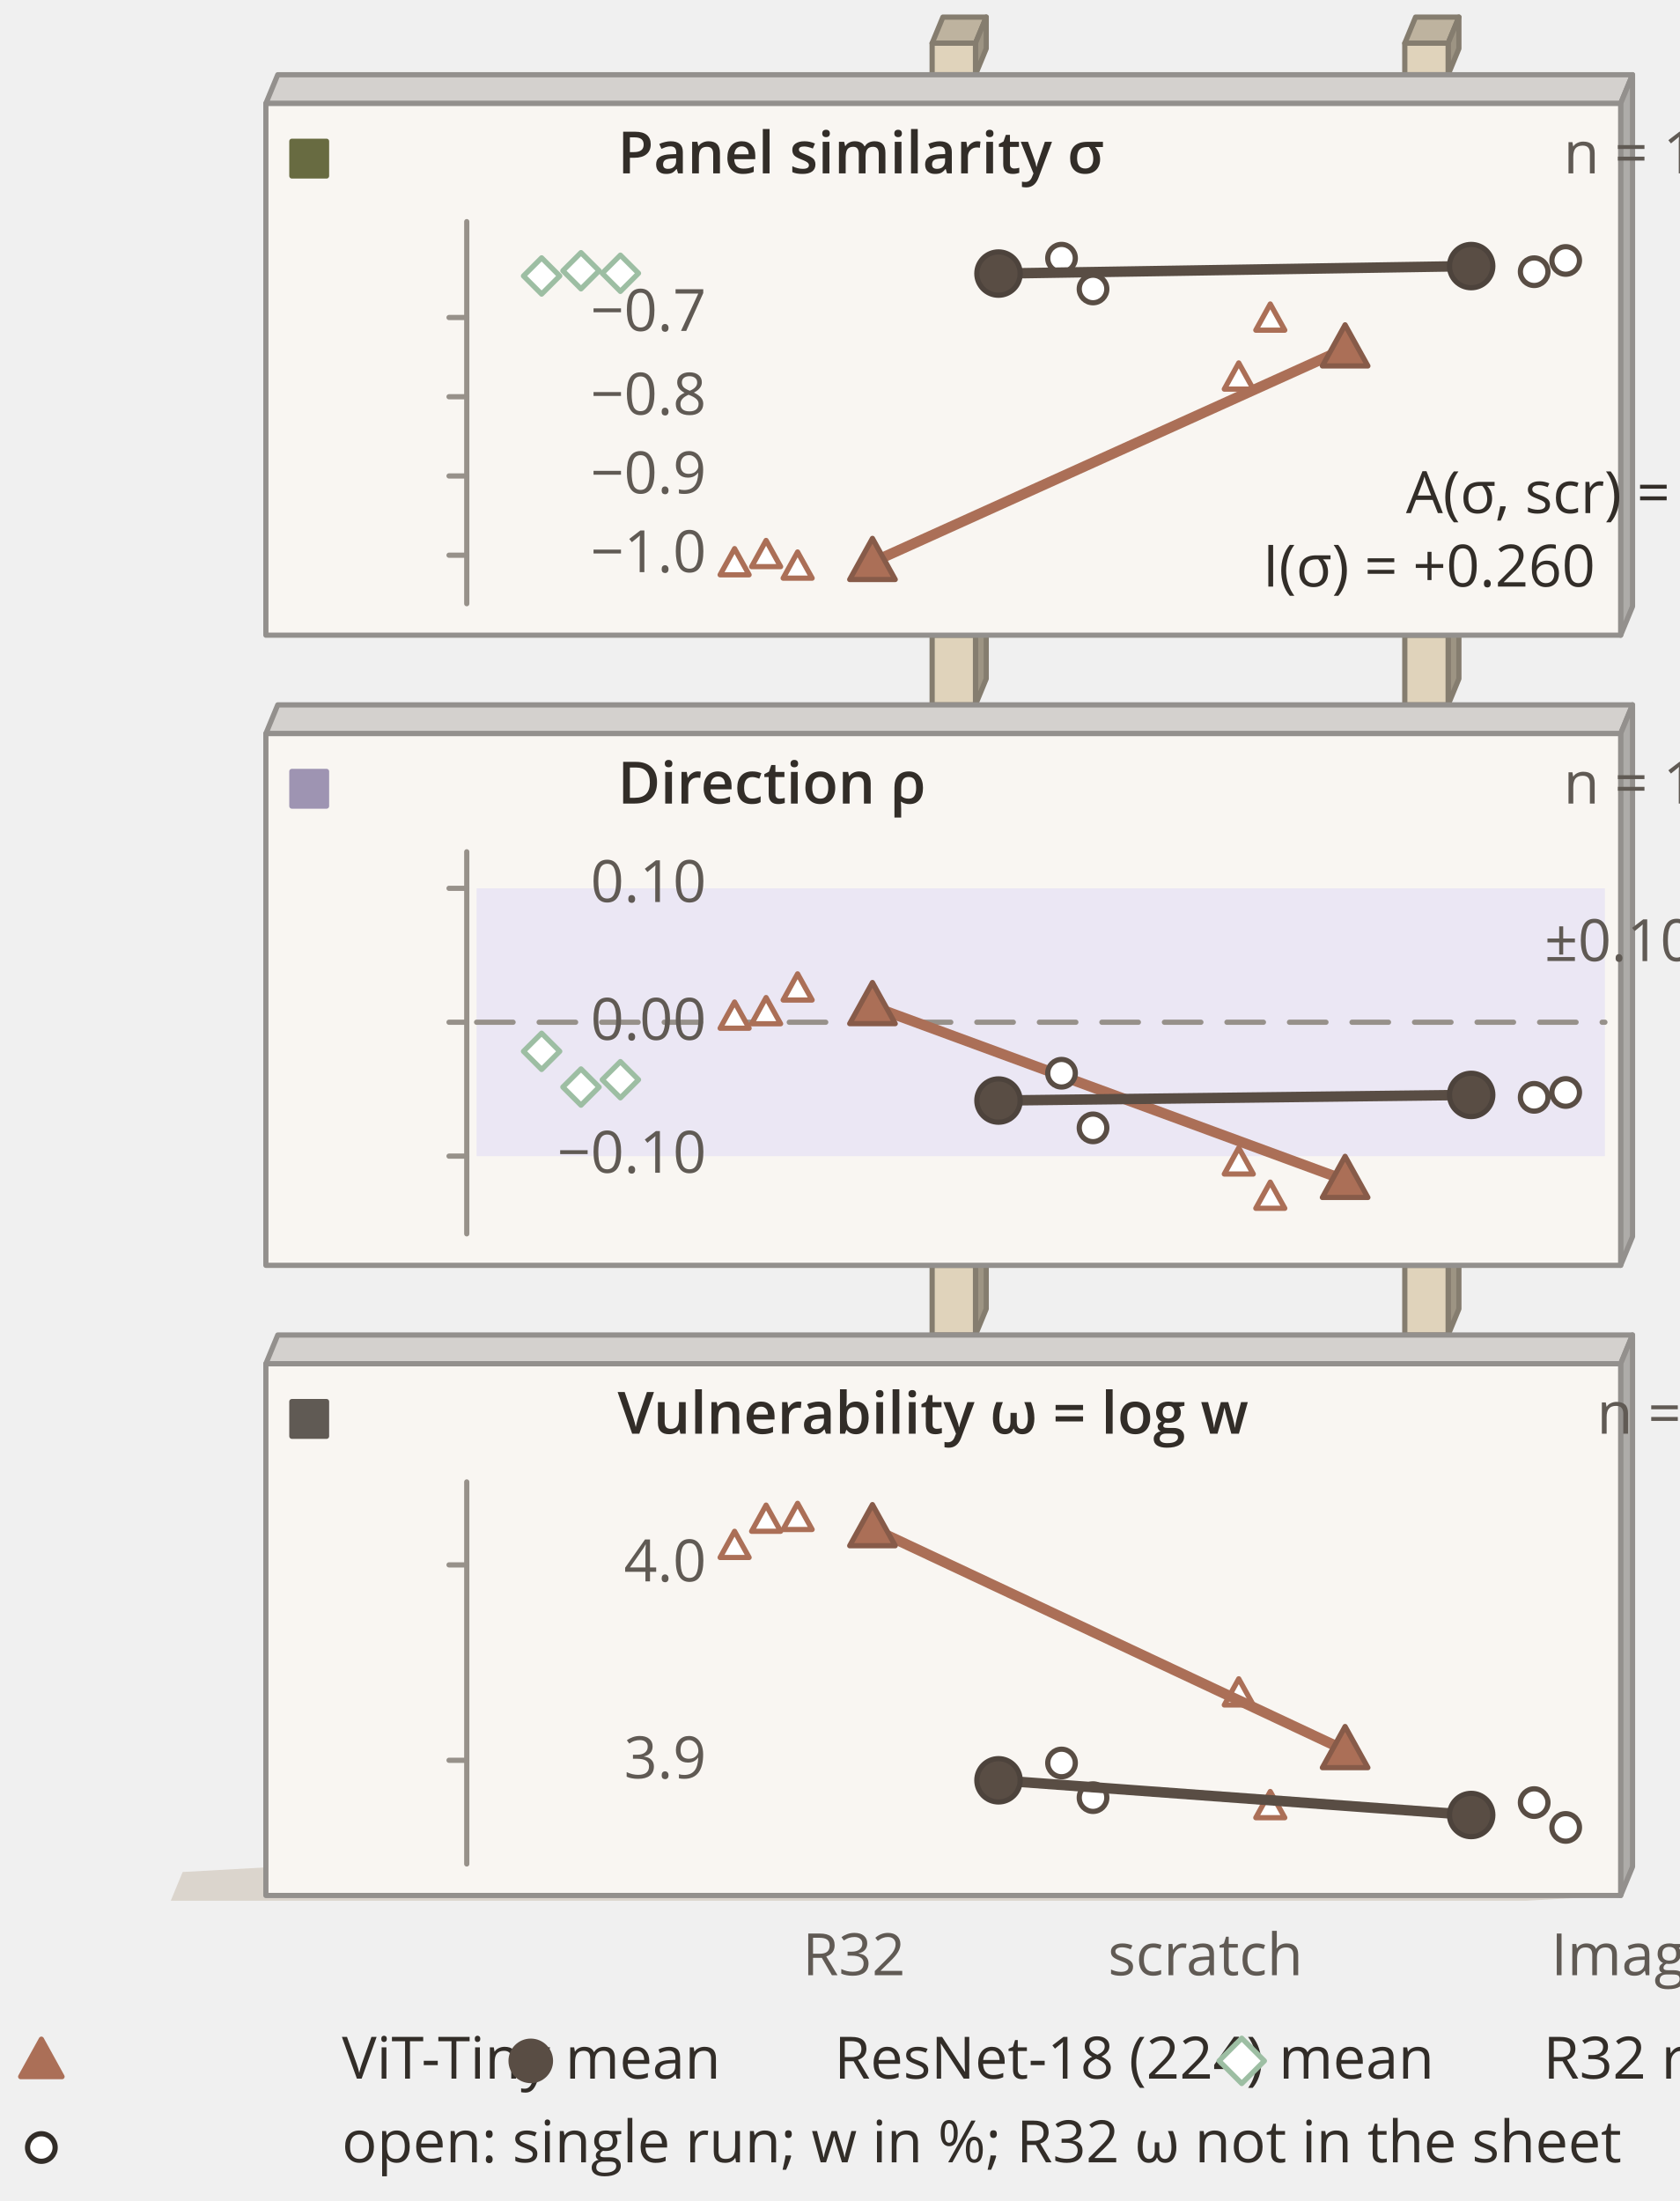
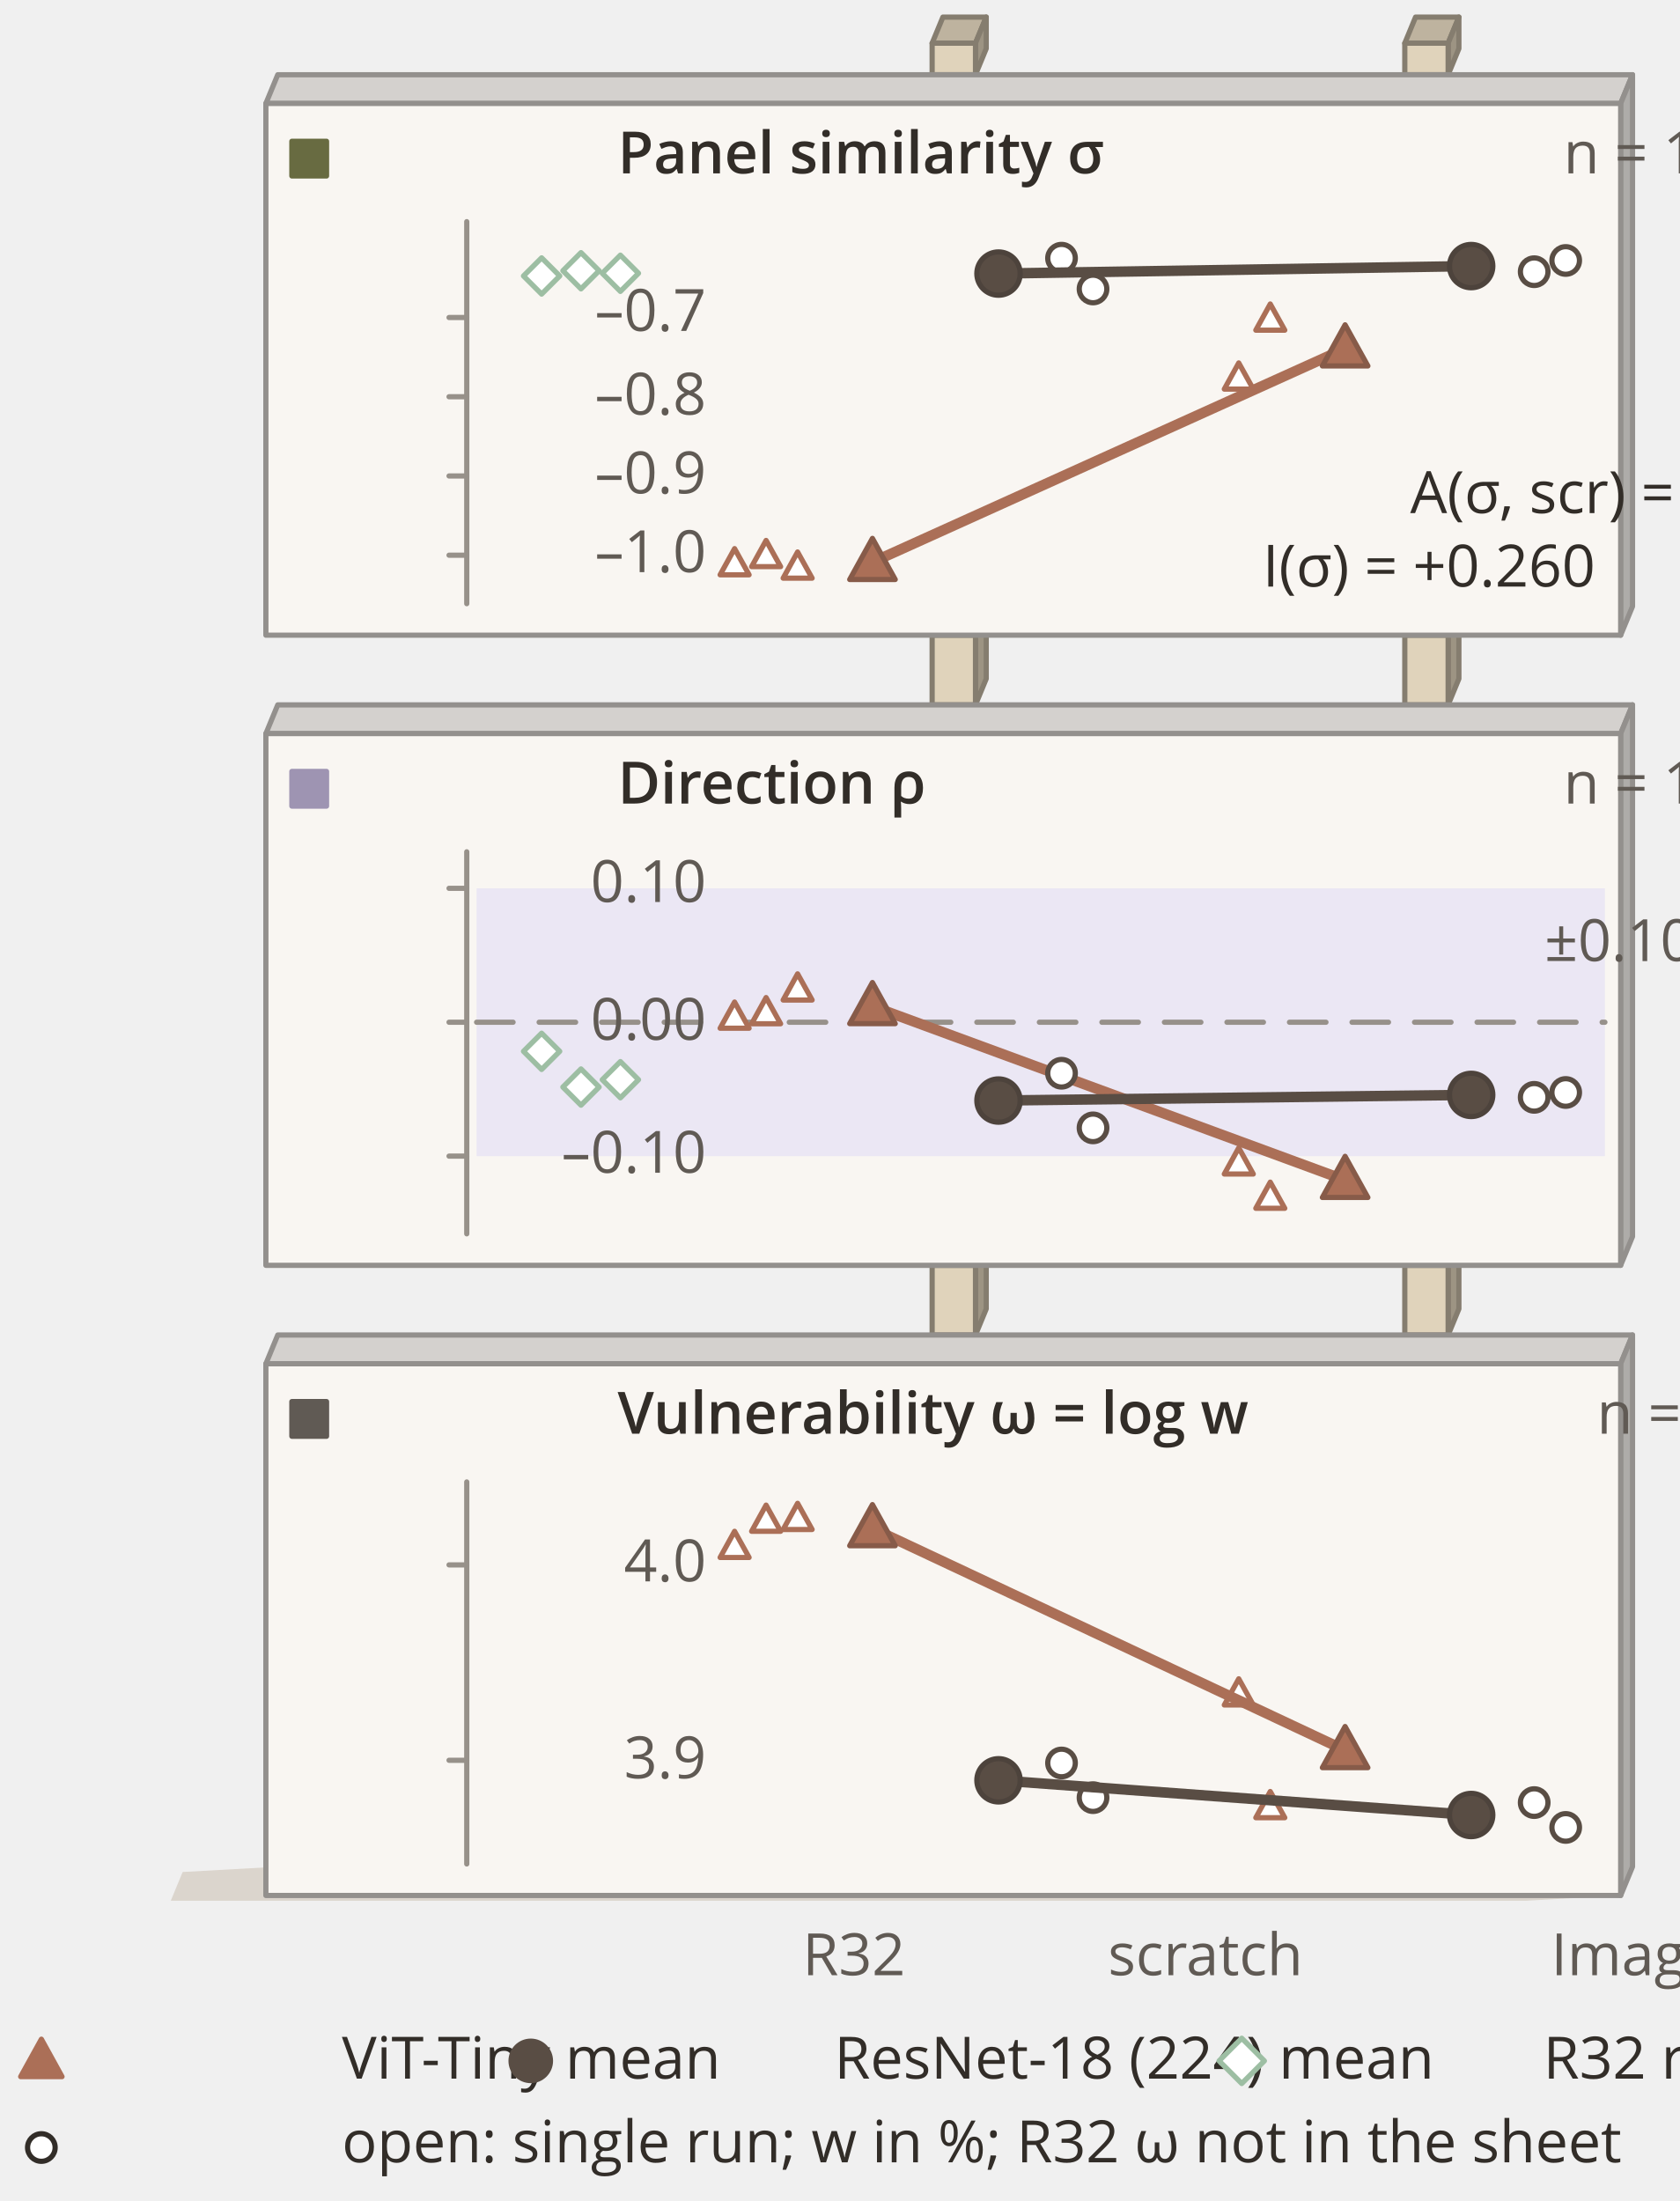
<svg xmlns="http://www.w3.org/2000/svg" xmlns:ns1="http://schemas.microsoft.com/visio/2003/SVGExtensions/" width="3.358in" height="4.4in" viewBox="0 0 241.8 316.8" xml:space="preserve" color-interpolation-filters="sRGB" class="st29">
  <ns1:documentProperties ns1:langID="1055" ns1:metric="true" ns1:viewMarkup="false" />
  <style type="text/css">
	
		.st1 {fill:#beb39f;stroke:#857d6f;stroke-linecap:round;stroke-linejoin:round;stroke-width:0.75}
		.st2 {fill:#9d9483;stroke:#857d6f;stroke-linecap:round;stroke-linejoin:round;stroke-width:0.75}
		.st3 {fill:#e0d3bb;stroke:#857d6f;stroke-linecap:round;stroke-linejoin:round;stroke-width:0.75}
		.st4 {fill:#d4d1ce;stroke:#93908d;stroke-linecap:round;stroke-linejoin:round;stroke-width:0.75}
		.st5 {fill:#aeaca9;stroke:#93908d;stroke-linecap:round;stroke-linejoin:round;stroke-width:0.75}
		.st6 {fill:#f9f6f2;stroke:#93908d;stroke-linecap:round;stroke-linejoin:round;stroke-width:0.75}
		.st7 {fill:#686b41;stroke:#686b41;stroke-linecap:round;stroke-linejoin:round;stroke-width:0.75}
		.st8 {fill:none;stroke:none;stroke-linecap:round;stroke-linejoin:round;stroke-width:0.75}
		.st9 {fill:#322d28;font-family:Open Sans SemiBold;font-size:0.7em}
		.st10 {fill:#605a54;font-family:Open Sans;font-size:0.7em}
		.st11 {stroke:#97918a;stroke-linecap:round;stroke-linejoin:round;stroke-width:0.75}
		.st12 {fill:#ffffff;stroke:#ab6f57;stroke-linecap:round;stroke-linejoin:round;stroke-width:0.75}
		.st13 {stroke:#ab6f57;stroke-linecap:round;stroke-linejoin:round;stroke-width:1.5}
		.st14 {fill:#ab6f57;stroke:#875b49;stroke-linecap:round;stroke-linejoin:round;stroke-width:0.75}
		.st15 {fill:#ffffff;stroke:#594d44;stroke-linecap:round;stroke-linejoin:round;stroke-width:0.75}
		.st16 {stroke:#594d44;stroke-linecap:round;stroke-linejoin:round;stroke-width:1.5}
		.st17 {fill:#594d44;stroke:#4d433c;stroke-linecap:round;stroke-linejoin:round;stroke-width:0.75}
		.st18 {fill:#ffffff;stroke:#9dbea3;stroke-linecap:round;stroke-linejoin:round;stroke-width:0.75}
		.st19 {fill:#322d28;font-family:Open Sans;font-size:0.7em}
		.st20 {font-size:1em}
		.st21 {fill:#9e94b2;stroke:#9e94b2;stroke-linecap:round;stroke-linejoin:round;stroke-width:0.75}
		.st22 {fill:#ebe7f4;stroke:none;stroke-linecap:round;stroke-linejoin:round;stroke-width:0.75}
		.st23 {stroke:#97918a;stroke-dasharray:5.25,3.75;stroke-linecap:round;stroke-linejoin:round;stroke-width:0.75}
		.st24 {fill:#dbd5cd;stroke:none;stroke-linecap:round;stroke-linejoin:round;stroke-width:0.75}
		.st25 {fill:#605a54;stroke:#605a54;stroke-linecap:round;stroke-linejoin:round;stroke-width:0.75}
		.st26 {fill:#ab6f57;stroke:#ab6f57;stroke-linecap:round;stroke-linejoin:round;stroke-width:0.75}
		.st27 {fill:#594d44;stroke:#594d44;stroke-linecap:round;stroke-linejoin:round;stroke-width:0.75}
		.st28 {fill:#ffffff;stroke:#322d28;stroke-linecap:round;stroke-linejoin:round;stroke-width:0.75}
		.st29 {fill:none;fill-rule:evenodd;font-size:12px;overflow:visible;stroke-linecap:square;stroke-miterlimit:3}
	
	</style>
  <g ns1:mID="0" ns1:index="1" ns1:groupContext="foregroundPage">
    <ns1:pageProperties ns1:drawingScale="0.0393701" ns1:pageScale="0.0393701" ns1:drawingUnits="24" ns1:shadowOffsetX="8.50394" ns1:shadowOffsetY="-8.50394" />
    <g id="shape1-1" ns1:mID="1" ns1:groupContext="shape" transform="translate(134.164,-134.674)">
      <path d="M0 316.8 L6.24 316.8 L7.79 313.04 L1.55 313.04 L0 316.8 Z" class="st1" />
    </g>
    <g id="shape2-3" ns1:mID="2" ns1:groupContext="shape" transform="translate(140.4,-124.642)">
      <path d="M0 316.8 L1.55 313.04 L1.55 303 L0 306.77 L0 316.8 Z" class="st2" />
    </g>
    <g id="shape3-5" ns1:mID="3" ns1:groupContext="shape" transform="translate(134.164,-124.642)">
      <path d="M0 306.77 L6.24 306.77 L6.24 316.8 L0 316.8 L0 306.77 Z" class="st3" />
    </g>
    <g id="shape4-7" ns1:mID="4" ns1:groupContext="shape" transform="translate(134.164,-225.383)">
      <path d="M0 316.8 L6.24 316.8 L7.79 313.04 L1.55 313.04 L0 316.8 Z" class="st1" />
    </g>
    <g id="shape5-9" ns1:mID="5" ns1:groupContext="shape" transform="translate(140.4,-215.351)">
      <path d="M0 316.8 L1.55 313.04 L1.55 303 L0 306.77 L0 316.8 Z" class="st2" />
    </g>
    <g id="shape6-11" ns1:mID="6" ns1:groupContext="shape" transform="translate(134.164,-215.351)">
      <path d="M0 306.77 L6.24 306.77 L6.24 316.8 L0 316.8 L0 306.77 Z" class="st3" />
    </g>
    <g id="shape7-13" ns1:mID="7" ns1:groupContext="shape" transform="translate(134.164,-310.595)">
      <path d="M0 316.8 L6.24 316.8 L7.79 313.04 L1.55 313.04 L0 316.8 Z" class="st1" />
    </g>
    <g id="shape8-15" ns1:mID="8" ns1:groupContext="shape" transform="translate(140.4,-306.059)">
      <path d="M0 316.8 L1.55 313.04 L1.55 308.5 L0 312.26 L0 316.8 Z" class="st2" />
    </g>
    <g id="shape9-17" ns1:mID="9" ns1:groupContext="shape" transform="translate(134.164,-306.059)">
      <path d="M0 312.26 L6.24 312.26 L6.24 316.8 L0 316.8 L0 312.26 Z" class="st3" />
    </g>
    <g id="shape10-19" ns1:mID="10" ns1:groupContext="shape" transform="translate(202.195,-134.674)">
      <path d="M0 316.8 L6.24 316.8 L7.79 313.04 L1.55 313.04 L0 316.8 Z" class="st1" />
    </g>
    <g id="shape11-21" ns1:mID="11" ns1:groupContext="shape" transform="translate(208.431,-124.642)">
      <path d="M0 316.8 L1.55 313.04 L1.55 303 L0 306.77 L0 316.8 Z" class="st2" />
    </g>
    <g id="shape12-23" ns1:mID="12" ns1:groupContext="shape" transform="translate(202.195,-124.642)">
      <path d="M0 306.77 L6.24 306.77 L6.24 316.8 L0 316.8 L0 306.77 Z" class="st3" />
    </g>
    <g id="shape13-25" ns1:mID="13" ns1:groupContext="shape" transform="translate(202.195,-225.383)">
      <path d="M0 316.8 L6.24 316.8 L7.79 313.04 L1.55 313.04 L0 316.8 Z" class="st1" />
    </g>
    <g id="shape14-27" ns1:mID="14" ns1:groupContext="shape" transform="translate(208.431,-215.351)">
      <path d="M0 316.8 L1.55 313.04 L1.55 303 L0 306.77 L0 316.8 Z" class="st2" />
    </g>
    <g id="shape15-29" ns1:mID="15" ns1:groupContext="shape" transform="translate(202.195,-215.351)">
      <path d="M0 306.77 L6.24 306.77 L6.24 316.8 L0 316.8 L0 306.77 Z" class="st3" />
    </g>
    <g id="shape16-31" ns1:mID="16" ns1:groupContext="shape" transform="translate(202.195,-310.595)">
      <path d="M0 316.8 L6.24 316.8 L7.79 313.04 L1.55 313.04 L0 316.8 Z" class="st1" />
    </g>
    <g id="shape17-33" ns1:mID="17" ns1:groupContext="shape" transform="translate(208.431,-306.059)">
      <path d="M0 316.8 L1.55 313.04 L1.55 308.5 L0 312.26 L0 316.8 Z" class="st2" />
    </g>
    <g id="shape18-35" ns1:mID="18" ns1:groupContext="shape" transform="translate(202.195,-306.059)">
      <path d="M0 312.26 L6.24 312.26 L6.24 316.8 L0 316.8 L0 312.26 Z" class="st3" />
    </g>
    <g id="shape19-37" ns1:mID="19" ns1:groupContext="shape" transform="translate(38.2677,-301.918)">
      <path d="M0 316.8 L195 316.8 L196.7 312.66 L1.71 312.66 L0 316.8 Z" class="st4" />
    </g>
    <g id="shape20-39" ns1:mID="20" ns1:groupContext="shape" transform="translate(233.263,-225.383)">
      <path d="M0 316.8 L1.71 312.66 L1.71 236.12 L0 240.26 L0 316.8 Z" class="st5" />
    </g>
    <g id="shape21-41" ns1:mID="21" ns1:groupContext="shape" transform="translate(38.2677,-225.383)">
      <path d="M0 240.26 L195 240.26 L195 316.8 L0 316.8 L0 240.26 Z" class="st6" />
    </g>
    <g id="shape22-43" ns1:mID="22" ns1:groupContext="shape" transform="translate(42.0094,-291.487)">
      <path d="M0 311.81 L4.99 311.81 L4.99 316.8 L0 316.8 L0 311.81 Z" class="st7" />
    </g>
    <g id="shape23-45" ns1:mID="23" ns1:groupContext="shape" transform="translate(49.6063,-288.454)">
      <ns1:textBlock ns1:margins="rect(0,0,0,0)" ns1:tabSpace="42.5197" ns1:verticalAlign="0" />
      <ns1:textRect cx="36.142" cy="311.131" width="72.29" height="11.339" />
      <rect x="0" y="305.461" width="72.284" height="11.339" class="st8" />
      <text x="0" y="313.4" class="st9" ns1:langID="1055">
        <ns1:paragraph ns1:spLine="-1.26" />
        <ns1:tabList />Panel similarity σ</text>
    </g>
    <g id="shape24-48" ns1:mID="24" ns1:groupContext="shape" transform="translate(183.543,-288.454)">
      <ns1:textBlock ns1:margins="rect(0,0,0,0)" ns1:tabSpace="42.5197" ns1:verticalAlign="0" />
      <ns1:textRect cx="23.032" cy="311.131" width="46.07" height="11.339" />
      <rect x="0" y="305.461" width="46.063" height="11.339" class="st8" />
      <text x="2.21" y="313.4" class="st10" ns1:langID="1055">
        <ns1:paragraph ns1:spLine="-1.26" ns1:horizAlign="2" />
        <ns1:tabList />n = 12 runs</text>
    </g>
    <g id="shape25-51" ns1:mID="25" ns1:groupContext="shape" transform="translate(-249.619,86.8819) rotate(-90)">
      <path d="M0 316.8 L54.99 316.8" class="st11" />
    </g>
    <g id="shape26-54" ns1:mID="26" ns1:groupContext="shape" transform="translate(67.1811,396.706) rotate(180)">
      <path d="M0 316.8 L2.55 316.8" class="st11" />
    </g>
-     <g id="shape27-57" ns1:mID="27" ns1:groupContext="shape" transform="translate(43.2283,-231.052)">
-       <ns1:textBlock ns1:margins="rect(0,0,0,0)" ns1:tabSpace="42.5197" ns1:verticalAlign="0" />
-       <ns1:textRect cx="9.567" cy="311.131" width="19.14" height="11.339" />
-       <rect x="0" y="305.461" width="19.134" height="11.339" class="st8" />
-       <text x="2.49" y="313.4" class="st10" ns1:langID="1055">
-         <ns1:paragraph ns1:spLine="-1.26" ns1:horizAlign="2" />
-         <ns1:tabList />−1.0</text>
+     <g id="shape27-57" ns1:mID="27" ns1:groupContext="shape" transform="translate(43.937,-231.052)">
+       <ns1:textBlock ns1:margins="rect(0,0,0,0)" ns1:tabSpace="42.5197" ns1:verticalAlign="0" />
+       <ns1:textRect cx="9.213" cy="311.131" width="18.43" height="11.339" />
+       <rect x="0" y="305.461" width="18.425" height="11.339" class="st8" />
+       <text x="2.38" y="313.4" class="st10" ns1:langID="1055">
+         <ns1:paragraph ns1:spLine="-1.26" ns1:horizAlign="2" />
+         <ns1:tabList />–1.0</text>
    </g>
    <g id="shape28-60" ns1:mID="28" ns1:groupContext="shape" transform="translate(67.1811,385.301) rotate(180)">
      <path d="M0 316.8 L2.55 316.8" class="st11" />
    </g>
-     <g id="shape29-63" ns1:mID="29" ns1:groupContext="shape" transform="translate(43.2283,-242.391)">
-       <ns1:textBlock ns1:margins="rect(0,0,0,0)" ns1:tabSpace="42.5197" ns1:verticalAlign="0" />
-       <ns1:textRect cx="9.567" cy="311.131" width="19.14" height="11.339" />
-       <rect x="0" y="305.461" width="19.134" height="11.339" class="st8" />
-       <text x="2.49" y="313.4" class="st10" ns1:langID="1055">
-         <ns1:paragraph ns1:spLine="-1.26" ns1:horizAlign="2" />
-         <ns1:tabList />−0.9</text>
+     <g id="shape29-63" ns1:mID="29" ns1:groupContext="shape" transform="translate(43.937,-242.391)">
+       <ns1:textBlock ns1:margins="rect(0,0,0,0)" ns1:tabSpace="42.5197" ns1:verticalAlign="0" />
+       <ns1:textRect cx="9.213" cy="311.131" width="18.43" height="11.339" />
+       <rect x="0" y="305.461" width="18.425" height="11.339" class="st8" />
+       <text x="2.38" y="313.4" class="st10" ns1:langID="1055">
+         <ns1:paragraph ns1:spLine="-1.26" ns1:horizAlign="2" />
+         <ns1:tabList />–0.9</text>
    </g>
    <g id="shape30-66" ns1:mID="30" ns1:groupContext="shape" transform="translate(67.1811,373.896) rotate(180)">
      <path d="M0 316.8 L2.55 316.8" class="st11" />
    </g>
-     <g id="shape31-69" ns1:mID="31" ns1:groupContext="shape" transform="translate(43.2283,-253.729)">
-       <ns1:textBlock ns1:margins="rect(0,0,0,0)" ns1:tabSpace="42.5197" ns1:verticalAlign="0" />
-       <ns1:textRect cx="9.567" cy="311.131" width="19.14" height="11.339" />
-       <rect x="0" y="305.461" width="19.134" height="11.339" class="st8" />
-       <text x="2.49" y="313.4" class="st10" ns1:langID="1055">
-         <ns1:paragraph ns1:spLine="-1.26" ns1:horizAlign="2" />
-         <ns1:tabList />−0.8</text>
+     <g id="shape31-69" ns1:mID="31" ns1:groupContext="shape" transform="translate(43.937,-253.729)">
+       <ns1:textBlock ns1:margins="rect(0,0,0,0)" ns1:tabSpace="42.5197" ns1:verticalAlign="0" />
+       <ns1:textRect cx="9.213" cy="311.131" width="18.43" height="11.339" />
+       <rect x="0" y="305.461" width="18.425" height="11.339" class="st8" />
+       <text x="2.38" y="313.4" class="st10" ns1:langID="1055">
+         <ns1:paragraph ns1:spLine="-1.26" ns1:horizAlign="2" />
+         <ns1:tabList />–0.8</text>
    </g>
    <g id="shape32-72" ns1:mID="32" ns1:groupContext="shape" transform="translate(67.1811,362.491) rotate(180)">
      <path d="M0 316.8 L2.55 316.8" class="st11" />
    </g>
-     <g id="shape33-75" ns1:mID="33" ns1:groupContext="shape" transform="translate(43.2283,-265.776)">
-       <ns1:textBlock ns1:margins="rect(0,0,0,0)" ns1:tabSpace="42.5197" ns1:verticalAlign="0" />
-       <ns1:textRect cx="9.567" cy="311.131" width="19.14" height="11.339" />
-       <rect x="0" y="305.461" width="19.134" height="11.339" class="st8" />
-       <text x="2.49" y="313.4" class="st10" ns1:langID="1055">
-         <ns1:paragraph ns1:spLine="-1.26" ns1:horizAlign="2" />
-         <ns1:tabList />−0.7</text>
+     <g id="shape33-75" ns1:mID="33" ns1:groupContext="shape" transform="translate(43.937,-265.776)">
+       <ns1:textBlock ns1:margins="rect(0,0,0,0)" ns1:tabSpace="42.5197" ns1:verticalAlign="0" />
+       <ns1:textRect cx="9.213" cy="311.131" width="18.43" height="11.339" />
+       <rect x="0" y="305.461" width="18.425" height="11.339" class="st8" />
+       <text x="2.38" y="313.4" class="st10" ns1:langID="1055">
+         <ns1:paragraph ns1:spLine="-1.26" ns1:horizAlign="2" />
+         <ns1:tabList />–0.7</text>
    </g>
    <g id="shape34-78" ns1:mID="34" ns1:groupContext="shape" transform="translate(112.72,-233.589)">
      <path d="M2.08 313.03 L4.17 316.8 L0 316.8 L2.08 313.03 Z" class="st12" />
    </g>
    <g id="shape35-80" ns1:mID="35" ns1:groupContext="shape" transform="translate(108.184,-235.251)">
      <path d="M2.08 313.03 L4.17 316.8 L0 316.8 L2.08 313.03 Z" class="st12" />
    </g>
    <g id="shape36-82" ns1:mID="36" ns1:groupContext="shape" transform="translate(103.649,-234.073)">
      <path d="M2.08 313.03 L4.17 316.8 L0 316.8 L2.08 313.03 Z" class="st12" />
    </g>
    <g id="shape37-84" ns1:mID="37" ns1:groupContext="shape" transform="translate(180.751,-269.288)">
      <path d="M2.08 313.03 L4.17 316.8 L0 316.8 L2.08 313.03 Z" class="st12" />
    </g>
    <g id="shape38-86" ns1:mID="38" ns1:groupContext="shape" transform="translate(176.216,-260.803)">
      <path d="M2.08 313.03 L4.17 316.8 L0 316.8 L2.08 313.03 Z" class="st12" />
    </g>
    <g id="shape39-88" ns1:mID="39" ns1:groupContext="shape" transform="translate(-4.87628,-207.787) rotate(-24.3165)">
      <path d="M0 316.8 L74.65 316.8" class="st13" />
    </g>
    <g id="shape40-91" ns1:mID="40" ns1:groupContext="shape" transform="translate(122.301,-233.397)">
      <path d="M3.27 310.88 L6.55 316.8 L0 316.8 L3.27 310.88 Z" class="st14" />
    </g>
    <g id="shape41-93" ns1:mID="41" ns1:groupContext="shape" transform="translate(190.332,-264.138)">
      <path d="M3.27 310.88 L6.55 316.8 L0 316.8 L3.27 310.88 Z" class="st14" />
    </g>
    <g id="shape42-95" ns1:mID="42" ns1:groupContext="shape" transform="translate(150.803,-277.667)">
      <ellipse cx="1.984" cy="314.816" rx="1.984" ry="1.984" class="st15" />
    </g>
    <g id="shape43-97" ns1:mID="43" ns1:groupContext="shape" transform="translate(155.339,-273.234)">
      <ellipse cx="1.984" cy="314.816" rx="1.984" ry="1.984" class="st15" />
    </g>
    <g id="shape44-99" ns1:mID="44" ns1:groupContext="shape" transform="translate(218.835,-275.719)">
      <ellipse cx="1.984" cy="314.816" rx="1.984" ry="1.984" class="st15" />
    </g>
    <g id="shape45-101" ns1:mID="45" ns1:groupContext="shape" transform="translate(223.37,-277.338)">
      <ellipse cx="1.984" cy="314.816" rx="1.984" ry="1.984" class="st15" />
    </g>
    <g id="shape46-103" ns1:mID="46" ns1:groupContext="shape" transform="translate(138.698,-277.395) rotate(-0.907688)">
      <path d="M0 316.8 L68.04 316.8" class="st16" />
    </g>
    <g id="shape47-106" ns1:mID="47" ns1:groupContext="shape" transform="translate(140.598,-274.317)">
      <ellipse cx="3.118" cy="313.682" rx="3.118" ry="3.118" class="st17" />
    </g>
    <g id="shape48-108" ns1:mID="48" ns1:groupContext="shape" transform="translate(208.63,-275.395)">
      <ellipse cx="3.118" cy="313.682" rx="3.118" ry="3.118" class="st17" />
    </g>
    <g id="shape49-110" ns1:mID="49" ns1:groupContext="shape" transform="translate(75.3449,-274.482)">
      <path d="M2.61 311.58 L5.22 314.19 L2.61 316.8 L0 314.19 L2.61 311.58 Z" class="st18" />
    </g>
    <g id="shape50-112" ns1:mID="50" ns1:groupContext="shape" transform="translate(81.0142,-275.232)">
      <path d="M2.61 311.58 L5.22 314.19 L2.61 316.8 L0 314.19 L2.61 311.58 Z" class="st18" />
    </g>
    <g id="shape51-114" ns1:mID="51" ns1:groupContext="shape" transform="translate(86.6835,-274.869)">
      <path d="M2.61 311.58 L5.22 314.19 L2.61 316.8 L0 314.19 L2.61 311.58 Z" class="st18" />
    </g>
-     <g id="shape52-116" ns1:mID="52" ns1:groupContext="shape" transform="translate(160.157,-228.217)">
-       <ns1:textBlock ns1:margins="rect(0,0,0,0)" ns1:tabSpace="42.5197" ns1:verticalAlign="0" />
-       <ns1:textRect cx="34.724" cy="305.461" width="69.45" height="22.677" />
-       <rect x="0" y="294.123" width="69.449" height="22.677" class="st8" />
-       <text x="2.92" y="302.06" class="st19" ns1:langID="1055">
-         <ns1:paragraph ns1:spLine="-1.26" ns1:horizAlign="2" />
-         <ns1:tabList />A(σ, scr) = −0.364<ns1:newlineChar />
-         <tspan x="21.57" dy="1.26em" class="st20">I</tspan>(σ) = +0.260</text>
+     <g id="shape52-116" ns1:mID="52" ns1:groupContext="shape" transform="translate(160.866,-228.217)">
+       <ns1:textBlock ns1:margins="rect(0,0,0,0)" ns1:tabSpace="42.5197" ns1:verticalAlign="0" />
+       <ns1:textRect cx="34.37" cy="305.461" width="68.75" height="22.677" />
+       <rect x="0" y="294.123" width="68.74" height="22.677" class="st8" />
+       <text x="2.82" y="302.06" class="st19" ns1:langID="1055">
+         <ns1:paragraph ns1:spLine="-1.26" ns1:horizAlign="2" />
+         <ns1:tabList />A(σ, scr) = –0.364<ns1:newlineChar />
+         <tspan x="20.86" dy="1.26em" class="st20">I</tspan>(σ) = +0.260</text>
    </g>
    <g id="shape53-120" ns1:mID="53" ns1:groupContext="shape" transform="translate(38.2677,-211.209)">
      <path d="M0 316.8 L195 316.8 L196.7 312.66 L1.71 312.66 L0 316.8 Z" class="st4" />
    </g>
    <g id="shape54-122" ns1:mID="54" ns1:groupContext="shape" transform="translate(233.263,-134.674)">
      <path d="M0 316.8 L1.71 312.66 L1.71 236.12 L0 240.26 L0 316.8 Z" class="st5" />
    </g>
    <g id="shape55-124" ns1:mID="55" ns1:groupContext="shape" transform="translate(38.2677,-134.674)">
      <path d="M0 240.26 L195 240.26 L195 316.8 L0 316.8 L0 240.26 Z" class="st6" />
    </g>
    <g id="shape56-126" ns1:mID="56" ns1:groupContext="shape" transform="translate(42.0094,-200.778)">
      <path d="M0 311.81 L4.99 311.81 L4.99 316.8 L0 316.8 L0 311.81 Z" class="st21" />
    </g>
    <g id="shape57-128" ns1:mID="57" ns1:groupContext="shape" transform="translate(49.6063,-197.745)">
      <ns1:textBlock ns1:margins="rect(0,0,0,0)" ns1:tabSpace="42.5197" ns1:verticalAlign="0" />
      <ns1:textRect cx="23.386" cy="311.131" width="46.78" height="11.339" />
      <rect x="0" y="305.461" width="46.772" height="11.339" class="st8" />
      <text x="0" y="313.4" class="st9" ns1:langID="1055">
        <ns1:paragraph ns1:spLine="-1.26" />
        <ns1:tabList />Direction ρ</text>
    </g>
    <g id="shape58-131" ns1:mID="58" ns1:groupContext="shape" transform="translate(183.543,-197.745)">
      <ns1:textBlock ns1:margins="rect(0,0,0,0)" ns1:tabSpace="42.5197" ns1:verticalAlign="0" />
      <ns1:textRect cx="23.032" cy="311.131" width="46.07" height="11.339" />
      <rect x="0" y="305.461" width="46.063" height="11.339" class="st8" />
      <text x="2.21" y="313.4" class="st10" ns1:langID="1055">
        <ns1:paragraph ns1:spLine="-1.26" ns1:horizAlign="2" />
        <ns1:tabList />n = 12 runs</text>
    </g>
    <g id="shape59-134" ns1:mID="59" ns1:groupContext="shape" transform="translate(68.5984,-150.392)">
      <path d="M0 278.25 L162.4 278.25 L162.4 316.8 L0 316.8 L0 278.25 Z" class="st22" />
    </g>
    <g id="shape60-136" ns1:mID="60" ns1:groupContext="shape" transform="translate(68.5984,-169.667)">
      <path d="M0 316.8 L162.4 316.8" class="st23" />
    </g>
    <g id="shape61-139" ns1:mID="61" ns1:groupContext="shape" transform="translate(180.709,-175.068)">
      <ns1:textBlock ns1:margins="rect(0,0,0,0)" ns1:tabSpace="42.5197" ns1:verticalAlign="0" />
      <ns1:textRect cx="23.032" cy="311.131" width="46.07" height="11.339" />
      <rect x="0" y="305.461" width="46.063" height="11.339" class="st8" />
      <text x="2.31" y="313.4" class="st10" ns1:langID="1055">
        <ns1:paragraph ns1:spLine="-1.26" ns1:horizAlign="2" />
        <ns1:tabList />±0.10 band</text>
    </g>
    <g id="shape62-142" ns1:mID="62" ns1:groupContext="shape" transform="translate(-249.619,177.591) rotate(-90)">
      <path d="M0 316.8 L54.99 316.8" class="st11" />
    </g>
    <g id="shape63-145" ns1:mID="63" ns1:groupContext="shape" transform="translate(67.1811,483.208) rotate(180)">
      <path d="M0 316.8 L2.55 316.8" class="st11" />
    </g>
    <g id="shape64-148" ns1:mID="64" ns1:groupContext="shape" transform="translate(38.9764,-144.595)">
      <ns1:textBlock ns1:margins="rect(0,0,0,0)" ns1:tabSpace="42.5197" ns1:verticalAlign="0" />
      <ns1:textRect cx="11.693" cy="311.131" width="23.39" height="11.339" />
      <rect x="0" y="305.461" width="23.386" height="11.339" class="st8" />
-       <text x="1.94" y="313.4" class="st10" ns1:langID="1055">
-         <ns1:paragraph ns1:spLine="-1.26" ns1:horizAlign="2" />
-         <ns1:tabList />−0.10</text>
+       <text x="2.54" y="313.4" class="st10" ns1:langID="1055">
+         <ns1:paragraph ns1:spLine="-1.26" ns1:horizAlign="2" />
+         <ns1:tabList />–0.10</text>
    </g>
    <g id="shape65-151" ns1:mID="65" ns1:groupContext="shape" transform="translate(67.1811,463.933) rotate(180)">
      <path d="M0 316.8 L2.55 316.8" class="st11" />
    </g>
    <g id="shape66-154" ns1:mID="66" ns1:groupContext="shape" transform="translate(43.2283,-163.729)">
      <ns1:textBlock ns1:margins="rect(0,0,0,0)" ns1:tabSpace="42.5197" ns1:verticalAlign="0" />
      <ns1:textRect cx="9.567" cy="311.131" width="19.14" height="11.339" />
      <rect x="0" y="305.461" width="19.134" height="11.339" class="st8" />
      <text x="2.49" y="313.4" class="st10" ns1:langID="1055">
        <ns1:paragraph ns1:spLine="-1.26" ns1:horizAlign="2" />
        <ns1:tabList />0.00</text>
    </g>
    <g id="shape67-157" ns1:mID="67" ns1:groupContext="shape" transform="translate(67.1811,444.657) rotate(180)">
      <path d="M0 316.8 L2.55 316.8" class="st11" />
    </g>
    <g id="shape68-160" ns1:mID="68" ns1:groupContext="shape" transform="translate(43.2283,-183.572)">
      <ns1:textBlock ns1:margins="rect(0,0,0,0)" ns1:tabSpace="42.5197" ns1:verticalAlign="0" />
      <ns1:textRect cx="9.567" cy="311.131" width="19.14" height="11.339" />
      <rect x="0" y="305.461" width="19.134" height="11.339" class="st8" />
      <text x="2.49" y="313.4" class="st10" ns1:langID="1055">
        <ns1:paragraph ns1:spLine="-1.26" ns1:horizAlign="2" />
        <ns1:tabList />0.10</text>
    </g>
    <g id="shape69-163" ns1:mID="69" ns1:groupContext="shape" transform="translate(112.72,-172.863)">
      <path d="M2.08 313.03 L4.17 316.8 L0 316.8 L2.08 313.03 Z" class="st12" />
    </g>
    <g id="shape70-165" ns1:mID="70" ns1:groupContext="shape" transform="translate(108.184,-169.448)">
      <path d="M2.08 313.03 L4.17 316.8 L0 316.8 L2.08 313.03 Z" class="st12" />
    </g>
    <g id="shape71-167" ns1:mID="71" ns1:groupContext="shape" transform="translate(103.649,-168.803)">
      <path d="M2.08 313.03 L4.17 316.8 L0 316.8 L2.08 313.03 Z" class="st12" />
    </g>
    <g id="shape72-169" ns1:mID="72" ns1:groupContext="shape" transform="translate(180.751,-142.881)">
      <path d="M2.08 313.03 L4.17 316.8 L0 316.8 L2.08 313.03 Z" class="st12" />
    </g>
    <g id="shape73-171" ns1:mID="73" ns1:groupContext="shape" transform="translate(176.216,-147.817)">
      <path d="M2.08 313.03 L4.17 316.8 L0 316.8 L2.08 313.03 Z" class="st12" />
    </g>
    <g id="shape74-173" ns1:mID="74" ns1:groupContext="shape" transform="translate(234.932,-152.485) rotate(20.1936)">
      <path d="M0 316.8 L72.49 316.8" class="st13" />
    </g>
    <g id="shape75-176" ns1:mID="75" ns1:groupContext="shape" transform="translate(122.301,-169.464)">
      <path d="M3.27 310.88 L6.55 316.8 L0 316.8 L3.27 310.88 Z" class="st14" />
    </g>
    <g id="shape76-178" ns1:mID="76" ns1:groupContext="shape" transform="translate(190.332,-144.442)">
      <path d="M3.27 310.88 L6.55 316.8 L0 316.8 L3.27 310.88 Z" class="st14" />
    </g>
    <g id="shape77-180" ns1:mID="77" ns1:groupContext="shape" transform="translate(150.803,-160.341)">
      <ellipse cx="1.984" cy="314.816" rx="1.984" ry="1.984" class="st15" />
    </g>
    <g id="shape78-182" ns1:mID="78" ns1:groupContext="shape" transform="translate(155.339,-152.476)">
      <ellipse cx="1.984" cy="314.816" rx="1.984" ry="1.984" class="st15" />
    </g>
    <g id="shape79-184" ns1:mID="79" ns1:groupContext="shape" transform="translate(218.835,-156.871)">
      <ellipse cx="1.984" cy="314.816" rx="1.984" ry="1.984" class="st15" />
    </g>
    <g id="shape80-186" ns1:mID="80" ns1:groupContext="shape" transform="translate(223.37,-157.57)">
      <ellipse cx="1.984" cy="314.816" rx="1.984" ry="1.984" class="st15" />
    </g>
    <g id="shape81-188" ns1:mID="81" ns1:groupContext="shape" transform="translate(139.938,-158.371) rotate(-0.683355)">
      <path d="M0 316.8 L68.04 316.8" class="st16" />
    </g>
    <g id="shape82-191" ns1:mID="82" ns1:groupContext="shape" transform="translate(140.598,-155.275)">
      <ellipse cx="3.118" cy="313.682" rx="3.118" ry="3.118" class="st17" />
    </g>
    <g id="shape83-193" ns1:mID="83" ns1:groupContext="shape" transform="translate(208.63,-156.087)">
      <ellipse cx="3.118" cy="313.682" rx="3.118" ry="3.118" class="st17" />
    </g>
    <g id="shape84-195" ns1:mID="84" ns1:groupContext="shape" transform="translate(75.3449,-162.867)">
      <path d="M2.61 311.58 L5.22 314.19 L2.61 316.8 L0 314.19 L2.61 311.58 Z" class="st18" />
    </g>
    <g id="shape85-197" ns1:mID="85" ns1:groupContext="shape" transform="translate(81.0142,-157.724)">
      <path d="M2.61 311.58 L5.22 314.19 L2.61 316.8 L0 314.19 L2.61 311.58 Z" class="st18" />
    </g>
    <g id="shape86-199" ns1:mID="86" ns1:groupContext="shape" transform="translate(86.6835,-158.784)">
      <path d="M2.61 311.58 L5.22 314.19 L2.61 316.8 L0 314.19 L2.61 311.58 Z" class="st18" />
    </g>
    <g id="shape87-201" ns1:mID="87" ns1:groupContext="shape" transform="translate(24.5795,-43.2045)">
      <path d="M0 316.8 L1.71 312.66 L15.39 311.9 L210.39 311.9 L208.68 316.04 L195 316.8 L0 316.8 Z" class="st24" />
    </g>
    <g id="shape88-203" ns1:mID="88" ns1:groupContext="shape" transform="translate(38.2677,-120.501)">
      <path d="M0 316.8 L195 316.8 L196.7 312.66 L1.71 312.66 L0 316.8 Z" class="st4" />
    </g>
    <g id="shape89-205" ns1:mID="89" ns1:groupContext="shape" transform="translate(233.263,-43.9654)">
      <path d="M0 316.8 L1.71 312.66 L1.71 236.12 L0 240.26 L0 316.8 Z" class="st5" />
    </g>
    <g id="shape90-207" ns1:mID="90" ns1:groupContext="shape" transform="translate(38.2677,-43.9654)">
      <path d="M0 240.26 L195 240.26 L195 316.8 L0 316.8 L0 240.26 Z" class="st6" />
    </g>
    <g id="shape91-209" ns1:mID="91" ns1:groupContext="shape" transform="translate(42.0094,-110.069)">
      <path d="M0 311.81 L4.99 311.81 L4.99 316.8 L0 316.8 L0 311.81 Z" class="st25" />
    </g>
    <g id="shape92-211" ns1:mID="92" ns1:groupContext="shape" transform="translate(49.6063,-107.036)">
      <ns1:textBlock ns1:margins="rect(0,0,0,0)" ns1:tabSpace="42.5197" ns1:verticalAlign="0" />
      <ns1:textRect cx="46.772" cy="311.131" width="93.55" height="11.339" />
      <rect x="0" y="305.461" width="93.543" height="11.339" class="st8" />
      <text x="0" y="313.4" class="st9" ns1:langID="1055">
        <ns1:paragraph ns1:spLine="-1.26" />
        <ns1:tabList />Vulnerability ω = log w</text>
    </g>
    <g id="shape93-214" ns1:mID="93" ns1:groupContext="shape" transform="translate(188.504,-107.036)">
      <ns1:textBlock ns1:margins="rect(0,0,0,0)" ns1:tabSpace="42.5197" ns1:verticalAlign="0" />
      <ns1:textRect cx="20.551" cy="311.131" width="41.11" height="11.339" />
      <rect x="0" y="305.461" width="41.102" height="11.339" class="st8" />
      <text x="2.05" y="313.4" class="st10" ns1:langID="1055">
        <ns1:paragraph ns1:spLine="-1.26" ns1:horizAlign="2" />
        <ns1:tabList />n = 9 runs</text>
    </g>
    <g id="shape94-217" ns1:mID="94" ns1:groupContext="shape" transform="translate(-249.619,268.299) rotate(-90)">
      <path d="M0 316.8 L54.99 316.8" class="st11" />
    </g>
    <g id="shape95-220" ns1:mID="95" ns1:groupContext="shape" transform="translate(67.1811,570.174) rotate(180)">
      <path d="M0 316.8 L2.55 316.8" class="st11" />
    </g>
    <g id="shape96-223" ns1:mID="96" ns1:groupContext="shape" transform="translate(48.189,-57.4299)">
      <ns1:textBlock ns1:margins="rect(0,0,0,0)" ns1:tabSpace="42.5197" ns1:verticalAlign="0" />
      <ns1:textRect cx="7.087" cy="311.131" width="14.18" height="11.339" />
      <rect x="0" y="305.461" width="14.173" height="11.339" class="st8" />
      <text x="2.33" y="313.4" class="st10" ns1:langID="1055">
        <ns1:paragraph ns1:spLine="-1.26" ns1:horizAlign="2" />
        <ns1:tabList />3.9</text>
    </g>
    <g id="shape97-226" ns1:mID="97" ns1:groupContext="shape" transform="translate(67.1811,542.048) rotate(180)">
      <path d="M0 316.8 L2.55 316.8" class="st11" />
    </g>
    <g id="shape98-229" ns1:mID="98" ns1:groupContext="shape" transform="translate(48.189,-85.7764)">
      <ns1:textBlock ns1:margins="rect(0,0,0,0)" ns1:tabSpace="42.5197" ns1:verticalAlign="0" />
      <ns1:textRect cx="7.087" cy="311.131" width="14.18" height="11.339" />
      <rect x="0" y="305.461" width="14.173" height="11.339" class="st8" />
      <text x="2.33" y="313.4" class="st10" ns1:langID="1055">
        <ns1:paragraph ns1:spLine="-1.26" ns1:horizAlign="2" />
        <ns1:tabList />4.0</text>
    </g>
    <g id="shape99-232" ns1:mID="99" ns1:groupContext="shape" transform="translate(112.72,-96.6468)">
      <path d="M2.08 313.03 L4.17 316.8 L0 316.8 L2.08 313.03 Z" class="st12" />
    </g>
    <g id="shape100-234" ns1:mID="100" ns1:groupContext="shape" transform="translate(108.184,-96.3881)">
      <path d="M2.08 313.03 L4.17 316.8 L0 316.8 L2.08 313.03 Z" class="st12" />
    </g>
    <g id="shape101-236" ns1:mID="101" ns1:groupContext="shape" transform="translate(103.649,-92.6179)">
      <path d="M2.08 313.03 L4.17 316.8 L0 316.8 L2.08 313.03 Z" class="st12" />
    </g>
    <g id="shape102-238" ns1:mID="102" ns1:groupContext="shape" transform="translate(180.751,-55.1604)">
      <path d="M2.08 313.03 L4.17 316.8 L0 316.8 L2.08 313.03 Z" class="st12" />
    </g>
    <g id="shape103-240" ns1:mID="103" ns1:groupContext="shape" transform="translate(176.216,-71.3859)">
      <path d="M2.08 313.03 L4.17 316.8 L0 316.8 L2.08 313.03 Z" class="st12" />
    </g>
    <g id="shape104-242" ns1:mID="104" ns1:groupContext="shape" transform="translate(260.224,-66.7657) rotate(25.1526)">
      <path d="M0 316.8 L75.16 316.8" class="st13" />
    </g>
    <g id="shape105-245" ns1:mID="105" ns1:groupContext="shape" transform="translate(122.301,-94.3105)">
      <path d="M3.27 310.88 L6.55 316.8 L0 316.8 L3.27 310.88 Z" class="st14" />
    </g>
    <g id="shape106-247" ns1:mID="106" ns1:groupContext="shape" transform="translate(190.332,-62.3661)">
      <path d="M3.27 310.88 L6.55 316.8 L0 316.8 L3.27 310.88 Z" class="st14" />
    </g>
    <g id="shape107-249" ns1:mID="107" ns1:groupContext="shape" transform="translate(150.803,-61.0526)">
      <ellipse cx="1.984" cy="314.816" rx="1.984" ry="1.984" class="st15" />
    </g>
    <g id="shape108-251" ns1:mID="108" ns1:groupContext="shape" transform="translate(155.339,-56.0636)">
      <ellipse cx="1.984" cy="314.816" rx="1.984" ry="1.984" class="st15" />
    </g>
    <g id="shape109-253" ns1:mID="109" ns1:groupContext="shape" transform="translate(218.835,-55.3518)">
      <ellipse cx="1.984" cy="314.816" rx="1.984" ry="1.984" class="st15" />
    </g>
    <g id="shape110-255" ns1:mID="110" ns1:groupContext="shape" transform="translate(223.37,-51.7754)">
      <ellipse cx="1.984" cy="314.816" rx="1.984" ry="1.984" class="st15" />
    </g>
    <g id="shape111-257" ns1:mID="111" ns1:groupContext="shape" transform="translate(166.912,-59.692) rotate(4.19879)">
      <path d="M0 316.8 L68.21 316.8" class="st16" />
    </g>
    <g id="shape112-260" ns1:mID="112" ns1:groupContext="shape" transform="translate(140.598,-57.4243)">
      <ellipse cx="3.118" cy="313.682" rx="3.118" ry="3.118" class="st17" />
    </g>
    <g id="shape113-262" ns1:mID="113" ns1:groupContext="shape" transform="translate(208.63,-52.4296)">
      <ellipse cx="3.118" cy="313.682" rx="3.118" ry="3.118" class="st17" />
    </g>
    <g id="shape114-264" ns1:mID="114" ns1:groupContext="shape" transform="translate(75.1181,-29.0835)">
      <ns1:textBlock ns1:margins="rect(0,0,0,0)" ns1:tabSpace="42.5197" ns1:verticalAlign="0" />
      <ns1:textRect cx="8.504" cy="311.131" width="17.01" height="11.339" />
      <rect x="0" y="305.461" width="17.008" height="11.339" class="st8" />
      <text x="1.1" y="313.4" class="st10" ns1:langID="1055">
        <ns1:paragraph ns1:spLine="-1.26" ns1:horizAlign="1" />
        <ns1:tabList />R32</text>
    </g>
    <g id="shape115-267" ns1:mID="115" ns1:groupContext="shape" transform="translate(119.055,-29.0835)">
      <ns1:textBlock ns1:margins="rect(0,0,0,0)" ns1:tabSpace="42.5197" ns1:verticalAlign="0" />
      <ns1:textRect cx="15.236" cy="311.131" width="30.48" height="11.339" />
      <rect x="0" y="305.461" width="30.472" height="11.339" class="st8" />
      <text x="1.12" y="313.4" class="st10" ns1:langID="1055">
        <ns1:paragraph ns1:spLine="-1.26" ns1:horizAlign="1" />
        <ns1:tabList />scratch</text>
    </g>
    <g id="shape116-270" ns1:mID="116" ns1:groupContext="shape" transform="translate(182.835,-29.0835)">
      <ns1:textBlock ns1:margins="rect(0,0,0,0)" ns1:tabSpace="42.5197" ns1:verticalAlign="0" />
      <ns1:textRect cx="20.197" cy="311.131" width="40.4" height="11.339" />
      <rect x="0" y="305.461" width="40.394" height="11.339" class="st8" />
      <text x="1.12" y="313.4" class="st10" ns1:langID="1055">
        <ns1:paragraph ns1:spLine="-1.26" ns1:horizAlign="1" />
        <ns1:tabList />ImageNet</text>
    </g>
    <g id="shape117-273" ns1:mID="117" ns1:groupContext="shape" transform="translate(2.97638,-17.8866)">
      <path d="M2.98 311.41 L5.95 316.8 L0 316.8 L2.98 311.41 Z" class="st26" />
    </g>
    <g id="shape118-275" ns1:mID="118" ns1:groupContext="shape" transform="translate(9.92126,-14.2016)">
      <ns1:textBlock ns1:margins="rect(0,0,0,0)" ns1:tabSpace="42.5197" ns1:verticalAlign="0" />
      <ns1:textRect cx="28.701" cy="311.131" width="57.41" height="11.339" />
      <rect x="0" y="305.461" width="57.402" height="11.339" class="st8" />
      <text x="0" y="313.4" class="st19" ns1:langID="1055">
        <ns1:paragraph ns1:spLine="-1.26" />
        <ns1:tabList />ViT-Tiny mean</text>
    </g>
    <g id="shape119-278" ns1:mID="119" ns1:groupContext="shape" transform="translate(73.5591,-17.3197)">
      <ellipse cx="2.835" cy="313.965" rx="2.835" ry="2.835" class="st27" />
    </g>
    <g id="shape120-280" ns1:mID="120" ns1:groupContext="shape" transform="translate(80.7874,-14.2016)">
      <ns1:textBlock ns1:margins="rect(0,0,0,0)" ns1:tabSpace="42.5197" ns1:verticalAlign="0" />
      <ns1:textRect cx="44.646" cy="311.131" width="89.3" height="11.339" />
      <rect x="0" y="305.461" width="89.291" height="11.339" class="st8" />
      <text x="0" y="313.4" class="st19" ns1:langID="1055">
        <ns1:paragraph ns1:spLine="-1.26" />
        <ns1:tabList />ResNet-18 (224) mean</text>
    </g>
    <g id="shape121-283" ns1:mID="121" ns1:groupContext="shape" transform="translate(175.465,-16.8945)">
      <path d="M3.26 310.28 L6.52 313.54 L3.26 316.8 L0 313.54 L3.26 310.28 Z" class="st18" />
    </g>
    <g id="shape122-285" ns1:mID="122" ns1:groupContext="shape" transform="translate(182.835,-14.2016)">
      <ns1:textBlock ns1:margins="rect(0,0,0,0)" ns1:tabSpace="42.5197" ns1:verticalAlign="0" />
      <ns1:textRect cx="16.654" cy="311.131" width="33.31" height="11.339" />
      <rect x="0" y="305.461" width="33.307" height="11.339" class="st8" />
      <text x="0" y="313.4" class="st19" ns1:langID="1055">
        <ns1:paragraph ns1:spLine="-1.26" />
        <ns1:tabList />R32 run</text>
    </g>
    <g id="shape123-288" ns1:mID="123" ns1:groupContext="shape" transform="translate(3.9685,-5.69764)">
      <ellipse cx="1.984" cy="314.816" rx="1.984" ry="1.984" class="st28" />
    </g>
    <g id="shape124-290" ns1:mID="124" ns1:groupContext="shape" transform="translate(9.92126,-2.15433)">
      <ns1:textBlock ns1:margins="rect(0,0,0,0)" ns1:tabSpace="42.5197" ns1:verticalAlign="0" />
      <ns1:textRect cx="93.898" cy="311.131" width="187.8" height="11.339" />
      <rect x="0" y="305.461" width="187.795" height="11.339" class="st8" />
      <text x="0" y="313.4" class="st19" ns1:langID="1055">
        <ns1:paragraph ns1:spLine="-1.26" />
        <ns1:tabList />open: single run; w in %; R32 ω not in the sheet</text>
    </g>
  </g>
</svg>
